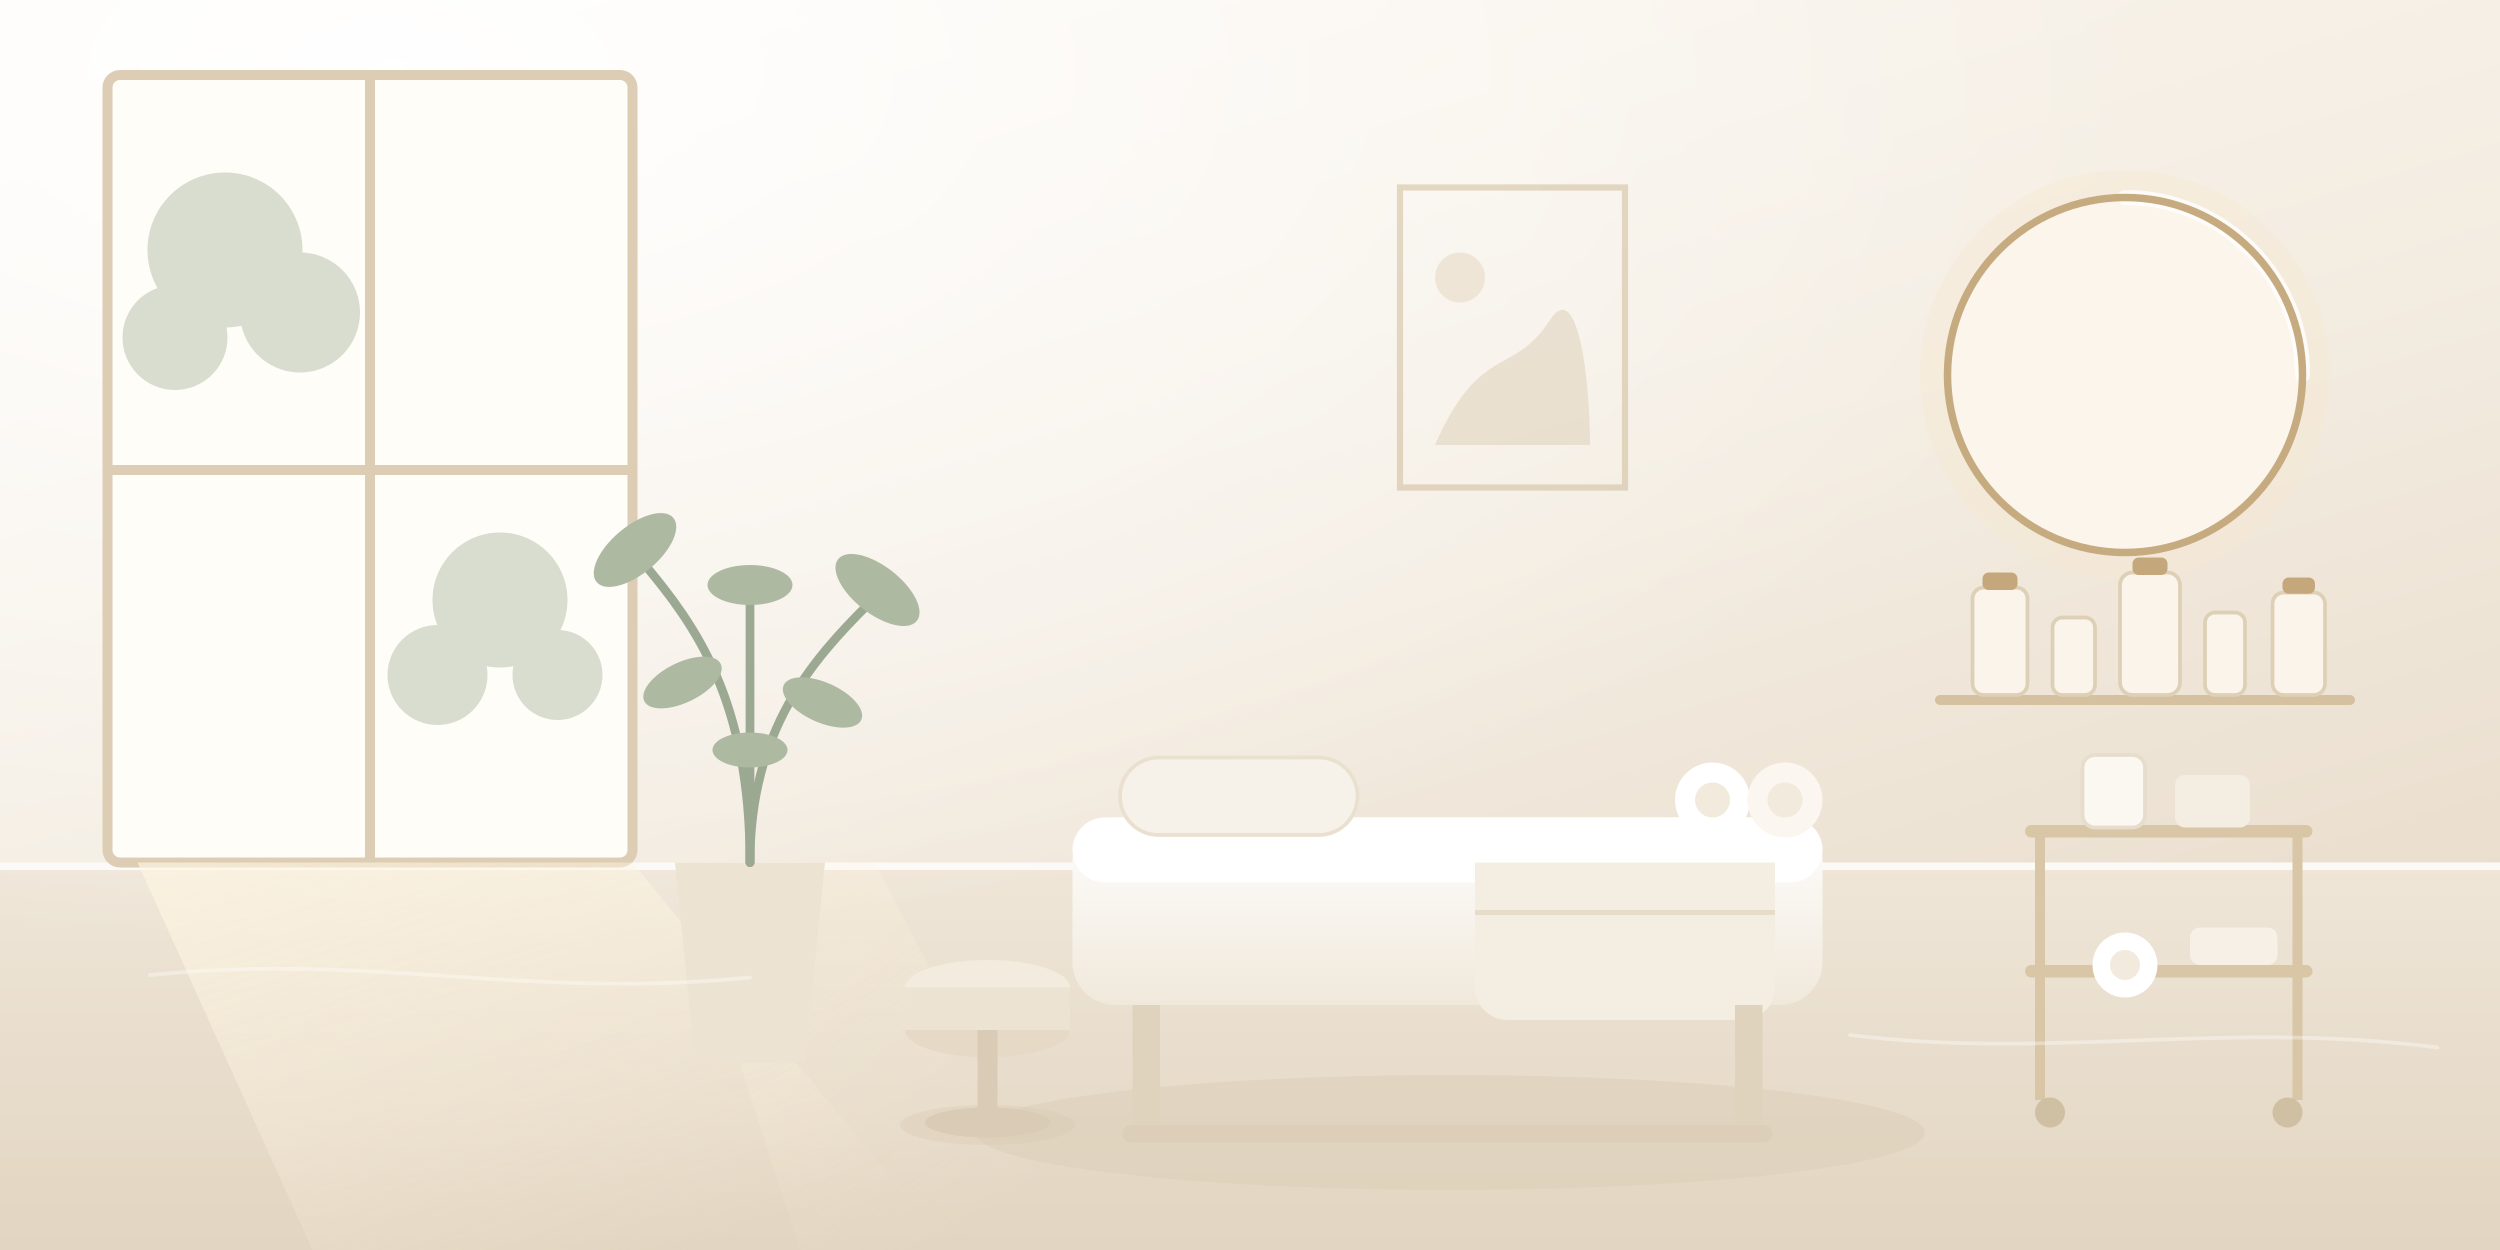
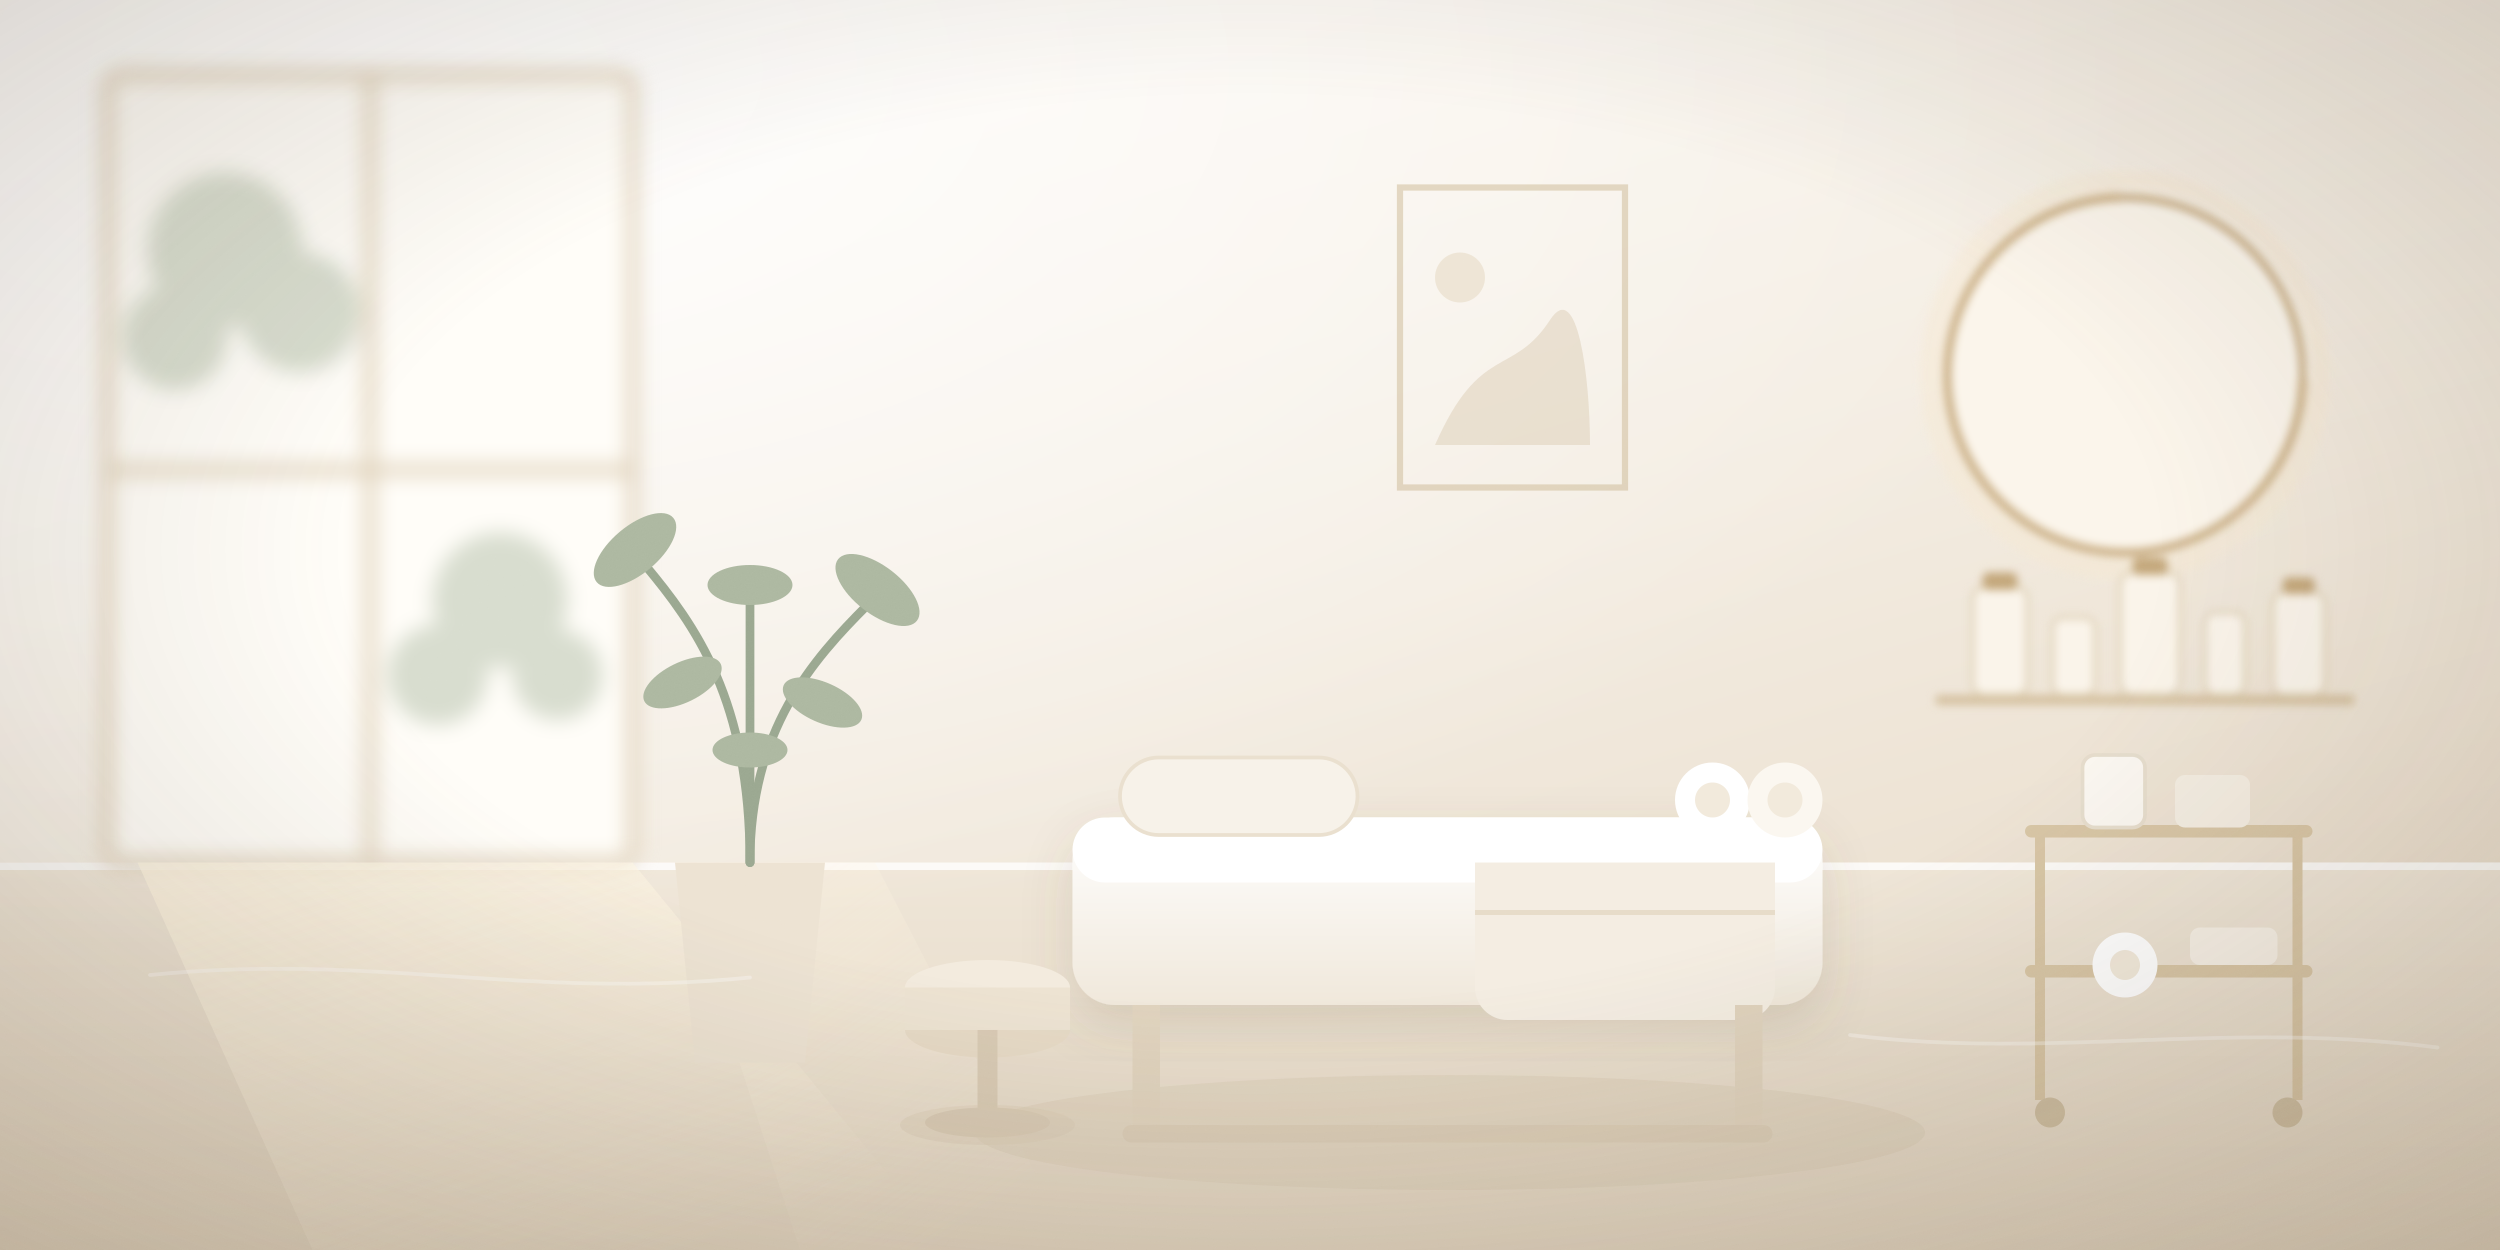
<svg xmlns="http://www.w3.org/2000/svg" viewBox="0 0 2000 1000" width="2000" height="1000" role="img" aria-label="自然光の入る明るいエステサロンの空間">
  <defs>
    <linearGradient id="wall" x1="0.1" y1="0" x2="0.7" y2="1">
      <stop offset="0" stop-color="#FCF8F2" />
      <stop offset="0.55" stop-color="#F3ECE1" />
      <stop offset="1" stop-color="#E8DBC9" />
    </linearGradient>
    <linearGradient id="floor" x1="0" y1="0" x2="0" y2="1">
      <stop offset="0" stop-color="#EFE6D8" />
      <stop offset="1" stop-color="#E2D5C1" />
    </linearGradient>
    <radialGradient id="fsun" cx="0.16" cy="0.06" r="0.7">
      <stop offset="0" stop-color="#FFFFFF" stop-opacity=".95" />
      <stop offset="1" stop-color="#FFFFFF" stop-opacity="0" />
    </radialGradient>
    <linearGradient id="beam" x1="0" y1="0" x2="0.7" y2="1">
      <stop offset="0" stop-color="#FFF6E2" stop-opacity=".9" />
      <stop offset="1" stop-color="#FFF6E2" stop-opacity="0" />
    </linearGradient>
    <linearGradient id="bed" x1="0" y1="0" x2="0" y2="1">
      <stop offset="0" stop-color="#FFFFFF" />
      <stop offset="1" stop-color="#F0E8DB" />
    </linearGradient>
+     <filter id="bgblur" x="-12%" y="-12%" width="124%" height="124%" color-interpolation-filters="sRGB">
+       <feGaussianBlur stdDeviation="8" />
+     </filter>
+     <filter id="midblur" x="-12%" y="-12%" width="124%" height="124%" color-interpolation-filters="sRGB">
+       <feGaussianBlur stdDeviation="3.5" />
+     </filter>
+     <filter id="grain" x="0%" y="0%" width="100%" height="100%" color-interpolation-filters="sRGB">
+       <feTurbulence type="fractalNoise" baseFrequency="0.9" numOctaves="4" stitchTiles="stitch" />
+       <feColorMatrix type="saturate" values="0" />
+     </filter>
+     <filter id="softshadow" x="-30%" y="-30%" width="160%" height="160%" color-interpolation-filters="sRGB">
+       <feDropShadow dx="0" dy="16" stdDeviation="20" flood-color="#6B5942" flood-opacity="0.16" />
+     </filter>
+     <radialGradient id="warmglow" cx="0.5" cy="0.5" r="0.5">
+       <stop offset="0" stop-color="#FFE6B4" stop-opacity="0.62" />
+       <stop offset="1" stop-color="#FFE6B4" stop-opacity="0" />
+     </radialGradient>
+     <radialGradient id="vig" cx="0.5" cy="0.44" r="0.78">
+       <stop offset="0.46" stop-color="#4A3B28" stop-opacity="0" />
+       <stop offset="1" stop-color="#5A4830" stop-opacity="0.26" />
+     </radialGradient>
  </defs>
  <rect width="2000" height="1000" fill="url(#wall)" />
  <path d="M0 690 H2000 V1000 H0 Z" fill="url(#floor)" />
  <rect y="690" width="2000" height="6" fill="#FFFFFF" opacity=".8" />
  <rect width="2000" height="1000" fill="url(#fsun)" />
-   <g>
-     <rect x="86" y="60" width="420" height="630" rx="10" fill="#FFFDF8" />
-     <rect x="86" y="60" width="420" height="630" rx="10" fill="none" stroke="#DCCDB4" stroke-width="8" />
-     <line x1="296" y1="60" x2="296" y2="690" stroke="#DCCDB4" stroke-width="8" />
-     <line x1="86" y1="376" x2="506" y2="376" stroke="#DCCDB4" stroke-width="8" />
-     <g opacity=".45" fill="#A9B59D">
-       <circle cx="180" cy="200" r="62" />
-       <circle cx="240" cy="250" r="48" />
-       <circle cx="140" cy="270" r="42" />
-       <circle cx="400" cy="480" r="54" />
-       <circle cx="350" cy="540" r="40" />
-       <circle cx="446" cy="540" r="36" />
+   <g filter="url(#bgblur)">
+     <g>
+       <rect x="86" y="60" width="420" height="630" rx="10" fill="#FFFDF8" />
+       <rect x="86" y="60" width="420" height="630" rx="10" fill="none" stroke="#DCCDB4" stroke-width="8" />
+       <line x1="296" y1="60" x2="296" y2="690" stroke="#DCCDB4" stroke-width="8" />
+       <line x1="86" y1="376" x2="506" y2="376" stroke="#DCCDB4" stroke-width="8" />
+       <g opacity=".45" fill="#A9B59D">
+         <circle cx="180" cy="200" r="62" />
+         <circle cx="240" cy="250" r="48" />
+         <circle cx="140" cy="270" r="42" />
+         <circle cx="400" cy="480" r="54" />
+         <circle cx="350" cy="540" r="40" />
+         <circle cx="446" cy="540" r="36" />
+       </g>
    </g>
  </g>
  <path d="M110 690 L506 690 L760 1000 L250 1000 Z" fill="url(#beam)" opacity=".75" />
  <path d="M540 690 L700 690 L860 1000 L640 1000 Z" fill="url(#beam)" opacity=".35" />
  <g>
    <path d="M540 690 h120 l-16 160 h-88 z" fill="#EDE3D3" />
    <g stroke="#9CA992" stroke-width="7" fill="none" stroke-linecap="round">
      <path d="M600 690 C600 560 556 500 516 452" />
      <path d="M600 690 C600 584 650 528 694 484" />
      <path d="M600 690 C600 600 600 540 600 484" />
    </g>
    <g fill="#AEB9A2">
      <ellipse cx="508" cy="440" rx="40" ry="19" transform="rotate(-40 508 440)" />
      <ellipse cx="702" cy="472" rx="40" ry="19" transform="rotate(38 702 472)" />
      <ellipse cx="600" cy="468" rx="34" ry="16" />
      <ellipse cx="546" cy="546" rx="34" ry="16" transform="rotate(-26 546 546)" />
      <ellipse cx="658" cy="562" rx="34" ry="16" transform="rotate(24 658 562)" />
      <ellipse cx="600" cy="600" rx="30" ry="14" />
    </g>
  </g>
  <g>
    <ellipse cx="1160" cy="906" rx="380" ry="46" fill="#D9CBB5" opacity=".45" />
-     <rect x="858" y="654" width="600" height="150" rx="34" fill="url(#bed)" />
+     <rect x="858" y="654" width="600" height="150" rx="34" fill="url(#bed)" filter="url(#softshadow)" />
    <rect x="858" y="654" width="600" height="52" rx="26" fill="#FFFFFF" />
    <rect x="896" y="606" width="190" height="62" rx="31" fill="#F7F2E9" />
    <rect x="896" y="606" width="190" height="62" rx="31" fill="none" stroke="#EAE0CF" stroke-width="3" />
    <path d="M1180 690 h240 v100 a26 26 0 0 1 -26 26 h-188 a26 26 0 0 1 -26 -26 z" fill="#F4EDE2" />
    <line x1="1180" y1="730" x2="1420" y2="730" stroke="#E7DCC9" stroke-width="4" />
    <g>
      <ellipse cx="1370" cy="640" rx="30" ry="30" fill="#FFFFFF" />
      <ellipse cx="1370" cy="640" rx="14" ry="14" fill="#F2EADC" />
      <ellipse cx="1428" cy="640" rx="30" ry="30" fill="#FBF7F0" />
      <ellipse cx="1428" cy="640" rx="14" ry="14" fill="#F2EADC" />
    </g>
    <rect x="906" y="804" width="22" height="104" fill="#E0D3BE" />
    <rect x="1388" y="804" width="22" height="104" fill="#E0D3BE" />
    <rect x="898" y="900" width="520" height="14" rx="7" fill="#DCCEB8" />
  </g>
  <g>
    <ellipse cx="790" cy="900" rx="70" ry="16" fill="#D9CBB5" opacity=".4" />
    <ellipse cx="790" cy="790" rx="66" ry="22" fill="#F3EBDE" />
    <rect x="724" y="790" width="132" height="34" fill="#EDE3D2" />
    <path d="M724 824 a66 22 0 0 0 132 0 z" fill="#E6DAC6" />
    <rect x="782" y="824" width="16" height="72" fill="#D9CBB5" />
    <ellipse cx="790" cy="898" rx="50" ry="12" fill="#D9CBB5" />
  </g>
-   <g>
-     <circle cx="1700" cy="300" r="164" fill="#F6E9D2" opacity=".45" />
-     <circle cx="1700" cy="300" r="142" fill="#FBF5EB" />
-     <path d="M1700 158 A142 142 0 0 1 1842 300" fill="none" stroke="#FFFFFF" stroke-width="12" opacity=".8" stroke-linecap="round" />
-     <circle cx="1700" cy="300" r="142" fill="none" stroke="#C7AB80" stroke-width="6" />
-   </g>
-   <g>
-     <rect x="1548" y="556" width="336" height="8" rx="4" fill="#D5C1A0" />
-     <g fill="#FAF4EA" stroke="#DED0B6" stroke-width="3">
-       <rect x="1578" y="470" width="44" height="86" rx="9" />
-       <rect x="1642" y="494" width="34" height="62" rx="8" />
-       <rect x="1696" y="458" width="48" height="98" rx="10" />
-       <rect x="1764" y="490" width="32" height="66" rx="8" />
-       <rect x="1818" y="474" width="42" height="82" rx="9" />
+   <g filter="url(#midblur)">
+     <g>
+       <circle cx="1700" cy="300" r="164" fill="#F6E9D2" opacity=".45" />
+       <circle cx="1700" cy="300" r="142" fill="#FBF5EB" />
+       <path d="M1700 158 A142 142 0 0 1 1842 300" fill="none" stroke="#FFFFFF" stroke-width="12" opacity=".8" stroke-linecap="round" />
+       <circle cx="1700" cy="300" r="142" fill="none" stroke="#C7AB80" stroke-width="6" />
    </g>
-     <g fill="#C4A87C">
-       <rect x="1586" y="458" width="28" height="14" rx="5" />
-       <rect x="1706" y="446" width="28" height="14" rx="5" />
-       <rect x="1826" y="462" width="26" height="13" rx="5" />
+     <g>
+       <rect x="1548" y="556" width="336" height="8" rx="4" fill="#D5C1A0" />
+       <g fill="#FAF4EA" stroke="#DED0B6" stroke-width="3">
+         <rect x="1578" y="470" width="44" height="86" rx="9" />
+         <rect x="1642" y="494" width="34" height="62" rx="8" />
+         <rect x="1696" y="458" width="48" height="98" rx="10" />
+         <rect x="1764" y="490" width="32" height="66" rx="8" />
+         <rect x="1818" y="474" width="42" height="82" rx="9" />
+       </g>
+       <g fill="#C4A87C">
+         <rect x="1586" y="458" width="28" height="14" rx="5" />
+         <rect x="1706" y="446" width="28" height="14" rx="5" />
+         <rect x="1826" y="462" width="26" height="13" rx="5" />
+       </g>
    </g>
  </g>
  <g>
    <rect x="1620" y="660" width="230" height="10" rx="5" fill="#D8C6A6" />
    <rect x="1620" y="772" width="230" height="10" rx="5" fill="#D8C6A6" />
    <rect x="1628" y="660" width="8" height="220" fill="#D8C6A6" />
    <rect x="1834" y="660" width="8" height="220" fill="#D8C6A6" />
    <rect x="1666" y="604" width="50" height="58" rx="10" fill="#FBF7F1" stroke="#E6DDCD" stroke-width="3" />
    <rect x="1740" y="620" width="60" height="42" rx="8" fill="#F4EDE2" />
    <g>
      <ellipse cx="1700" cy="772" rx="26" ry="26" fill="#FFFFFF" />
      <ellipse cx="1700" cy="772" rx="12" ry="12" fill="#F2EADC" />
    </g>
    <rect x="1752" y="742" width="70" height="30" rx="8" fill="#F6F0E6" />
    <circle cx="1640" cy="890" r="12" fill="#CFBFA3" />
    <circle cx="1830" cy="890" r="12" fill="#CFBFA3" />
  </g>
  <g opacity=".5">
    <rect x="1120" y="150" width="180" height="240" fill="none" stroke="#CBB893" stroke-width="5" />
    <path d="M1148 356 C1184 274 1210 302 1240 256 C1262 222 1272 302 1272 356 Z" fill="#DCCDB6" />
    <circle cx="1168" cy="222" r="20" fill="#E4D6BE" />
  </g>
  <g opacity=".35" stroke="#FFFFFF" stroke-width="3" fill="none" stroke-linecap="round">
    <path d="M120 780 C300 762 420 800 600 782" />
    <path d="M1480 828 C1640 848 1780 816 1950 838" />
  </g>
+   <rect width="2000" height="1000" fill="url(#vig)" />
+   <rect width="2000" height="1000" filter="url(#grain)" opacity="0.05" style="mix-blend-mode:overlay" />
</svg>
